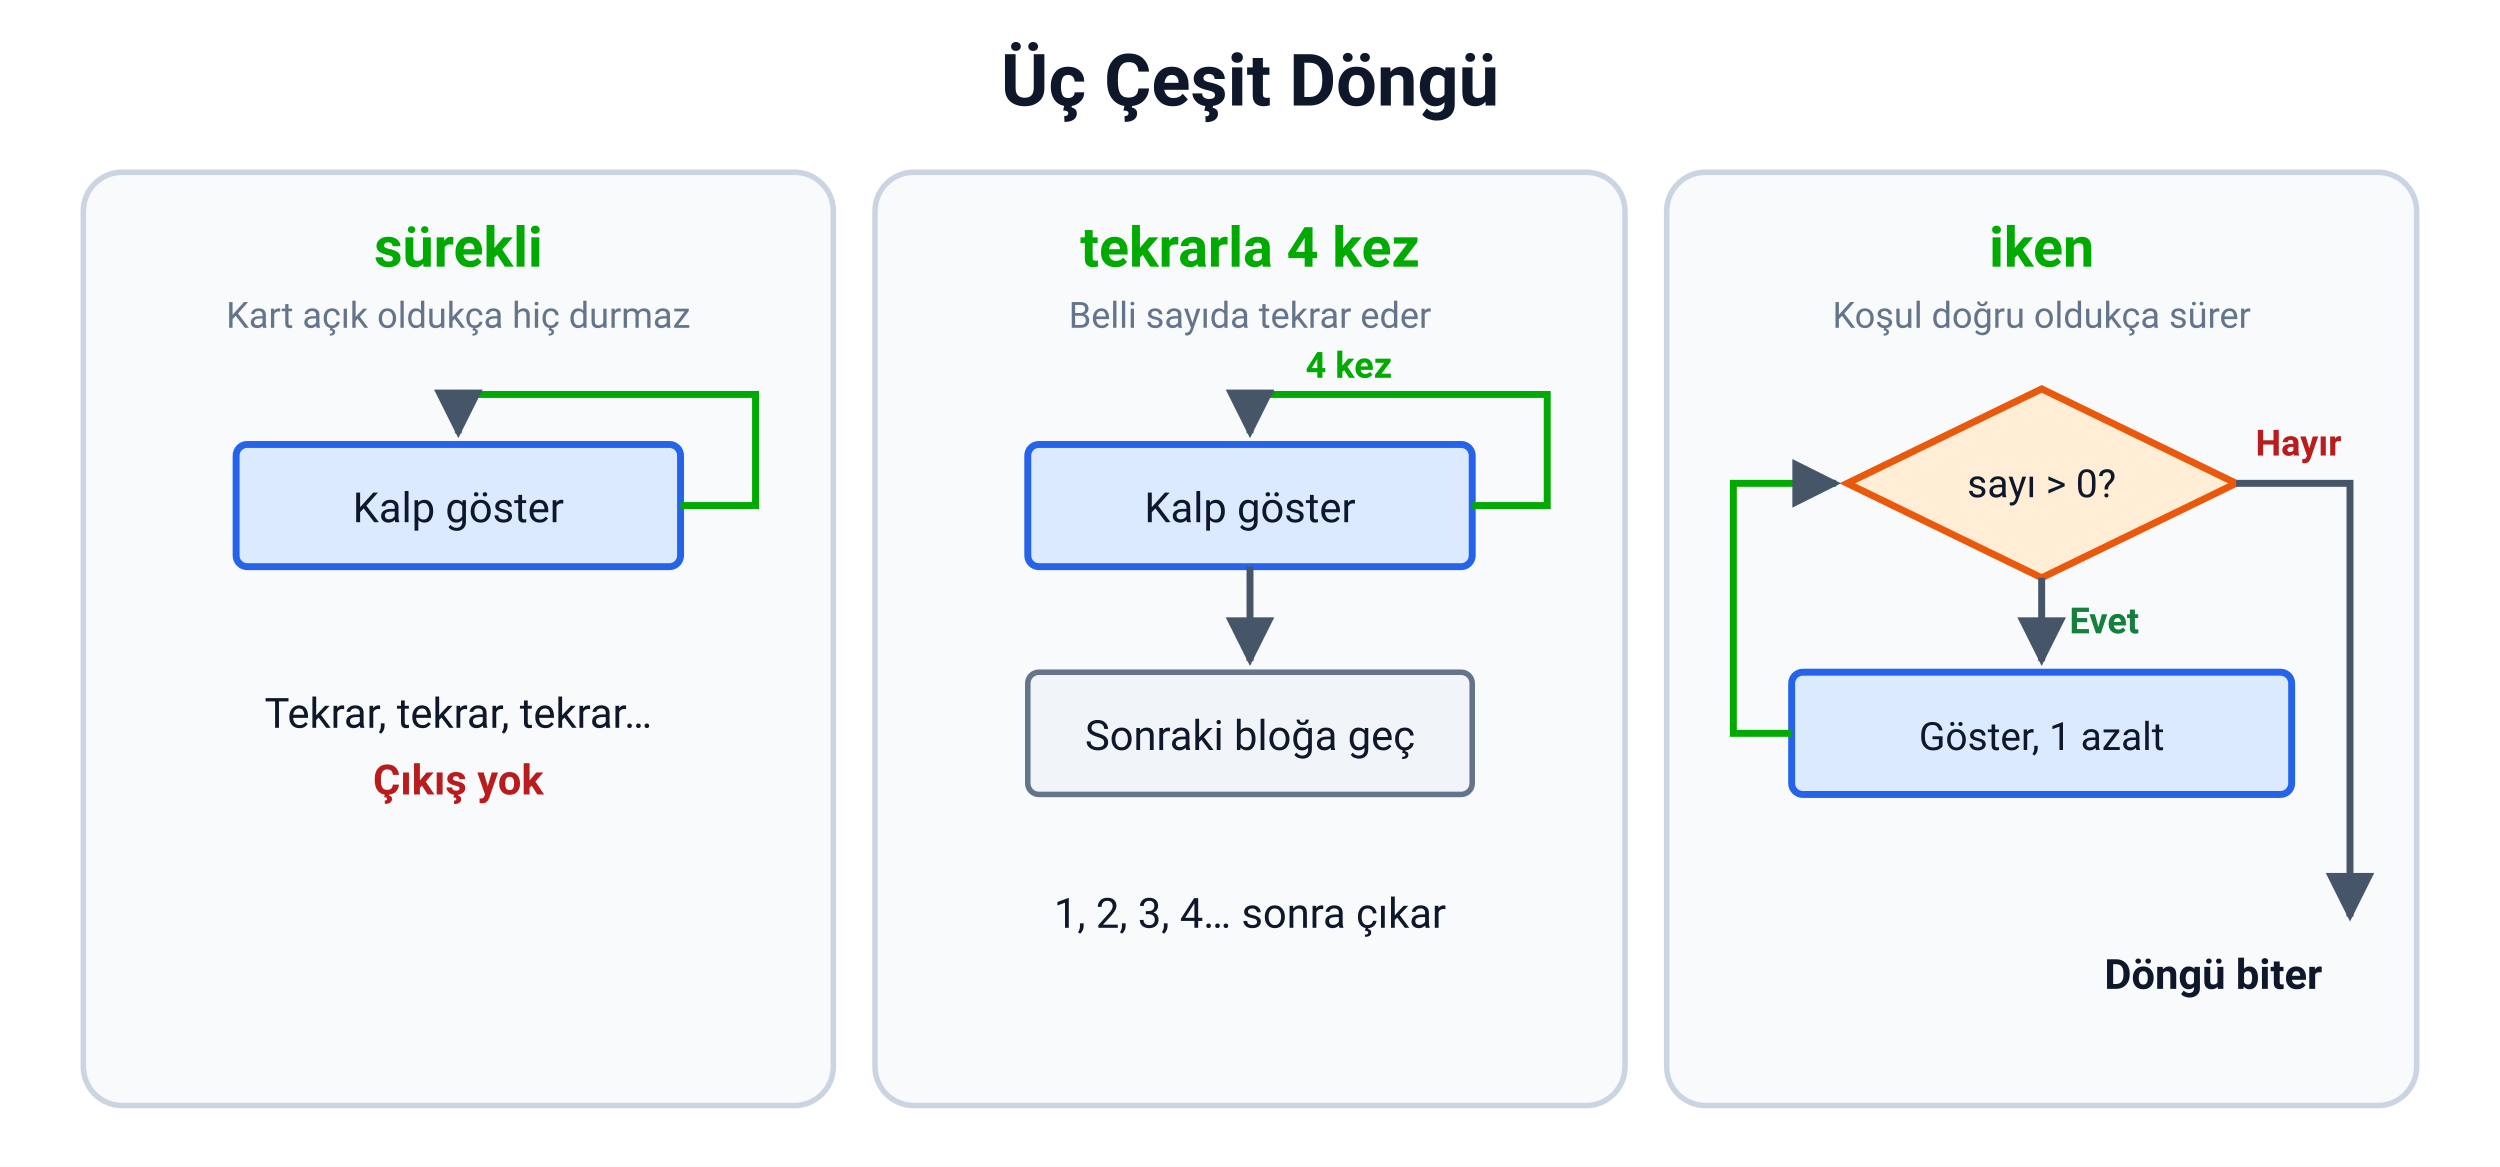
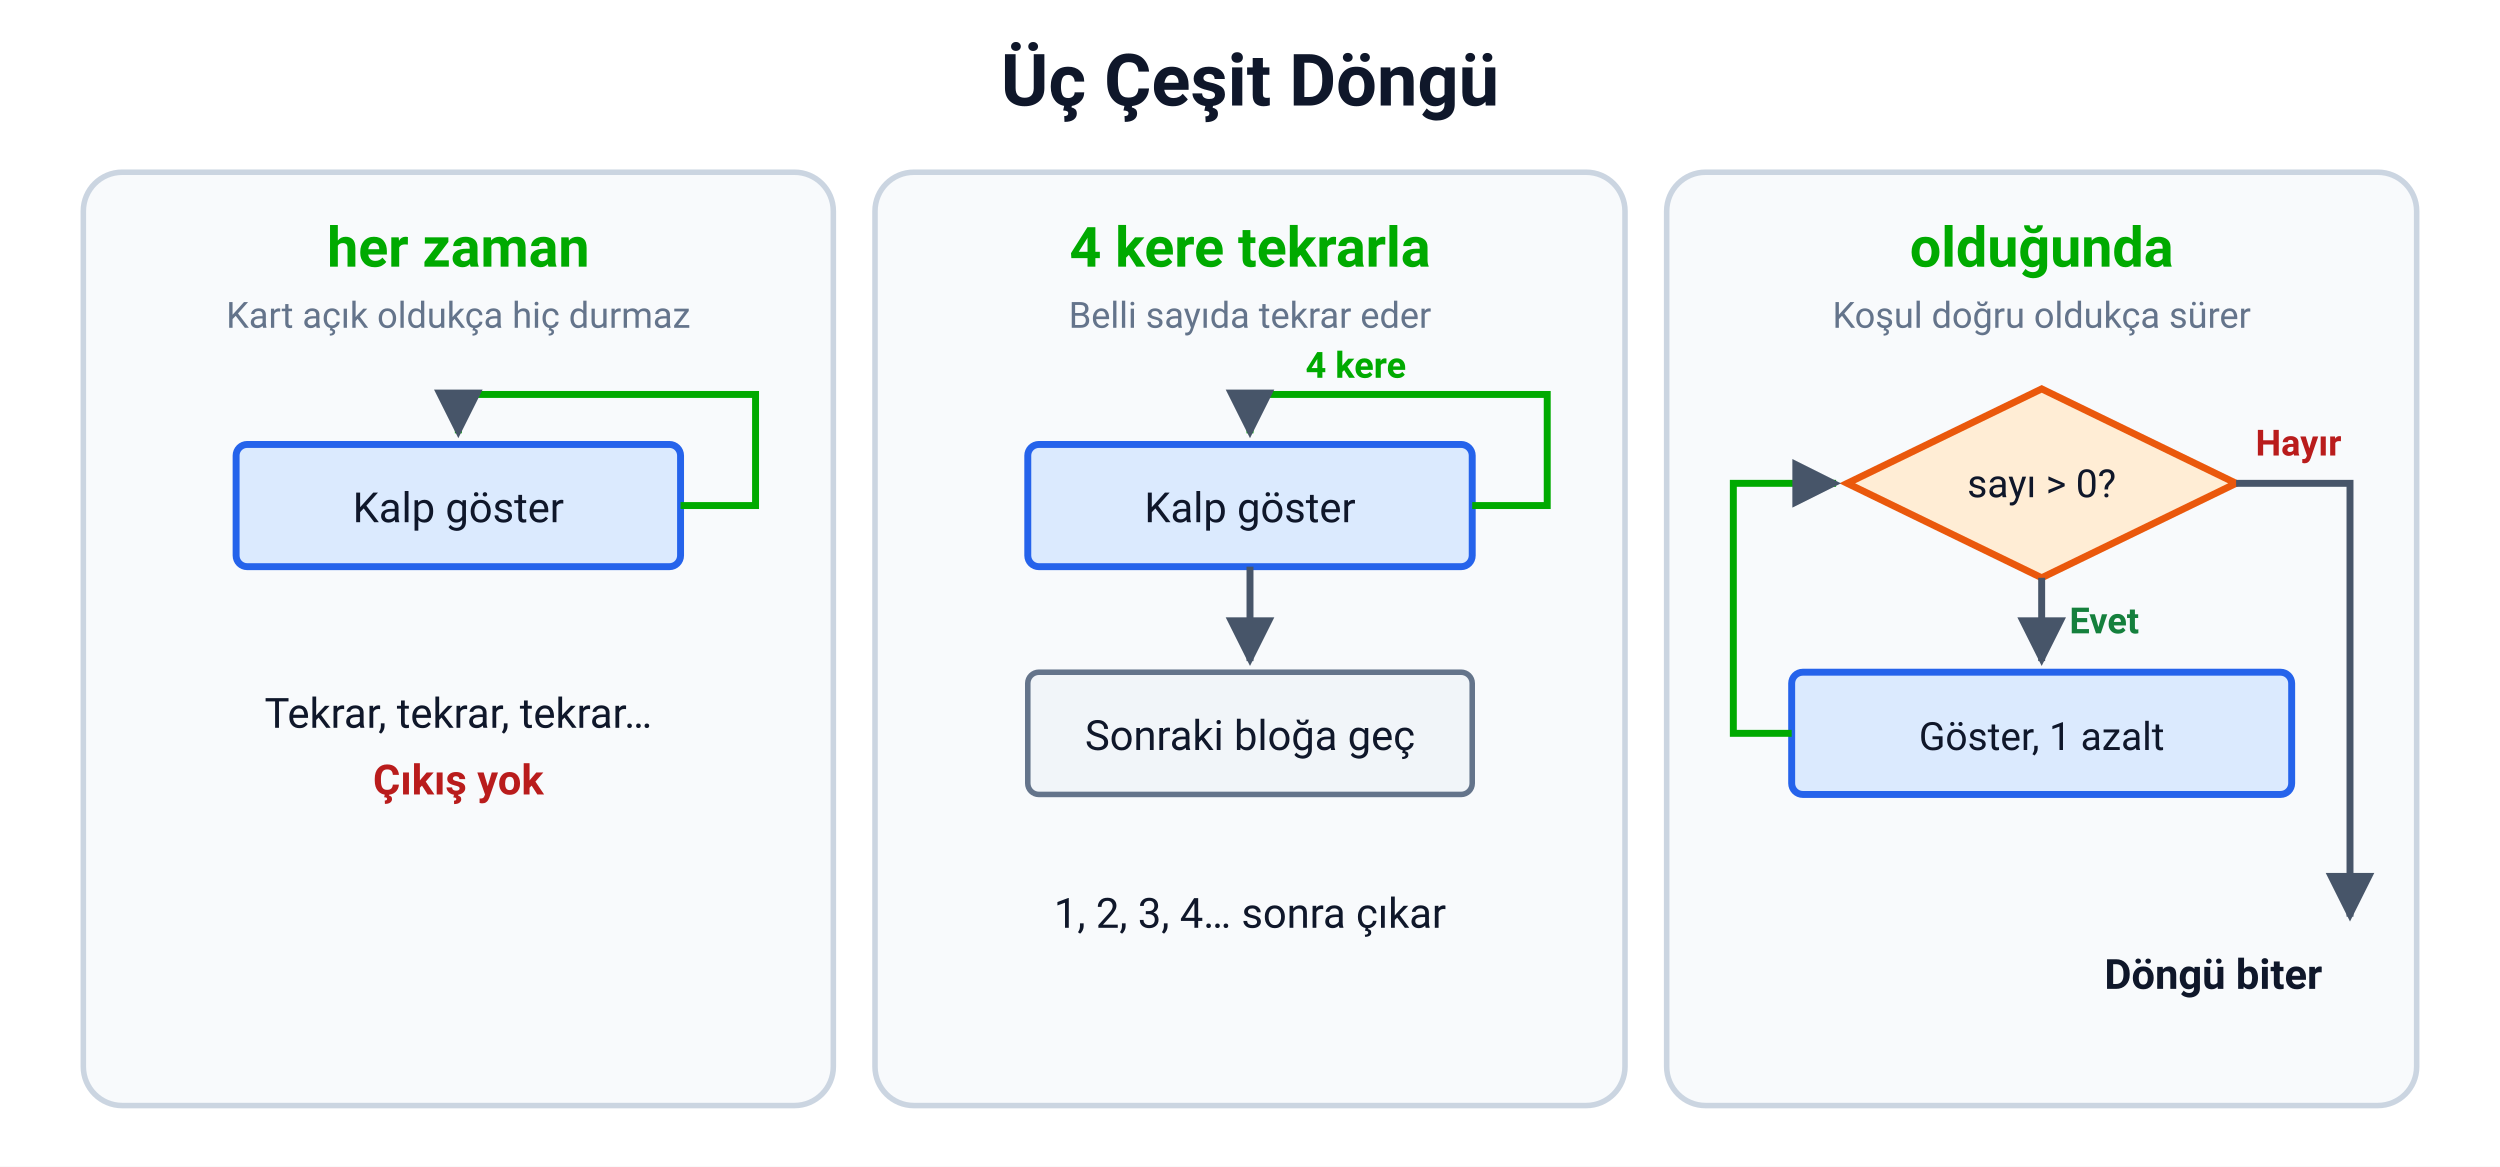
<svg xmlns="http://www.w3.org/2000/svg" viewBox="0 0 900 420" font-family="Segoe UI, Roboto, Helvetica, Arial, sans-serif">
  <defs>
    <marker id="okl" viewBox="0 0 10 10" refX="9" refY="5" markerWidth="7" markerHeight="7" orient="auto">
      <path d="M0 0L10 5L0 10z" fill="#475569" />
    </marker>
  </defs>
  <rect width="900" height="420" fill="#FFFFFF" />
  <text x="450" y="38" text-anchor="middle" font-size="26" font-weight="700" fill="#0F172A">Üç Çeşit Döngü</text>
  <g fill="#F8FAFC" stroke="#CBD5E1" stroke-width="2">
    <rect x="30" y="62" width="270" height="336" rx="14" />
    <rect x="315" y="62" width="270" height="336" rx="14" />
    <rect x="600" y="62" width="270" height="336" rx="14" />
  </g>
  <g font-size="20" font-weight="700" fill="#00AA00" text-anchor="middle">
-     <text x="165" y="96">sürekli</text>
-     <text x="450" y="96">tekrarla 4 kez</text>
-     <text x="735" y="96">iken</text>
+     <text x="165" y="96">her zaman</text>
+     <text x="450" y="96">4 kere tekrarla</text>
+     <text x="735" y="96">olduğunda</text>
  </g>
  <g font-size="13" fill="#64748B" text-anchor="middle">
    <text x="165" y="118">Kart açık oldukça hiç durmaz</text>
    <text x="450" y="118">Belli sayıda tekrar eder</text>
    <text x="735" y="118">Koşul doğru oldukça sürer</text>
  </g>
  <rect x="85" y="160" width="160" height="44" rx="4" fill="#DBEAFE" stroke="#2563EB" stroke-width="2.5" />
  <text x="165" y="188" text-anchor="middle" font-size="15" fill="#0F172A">Kalp göster</text>
  <path d="M245 182 H272 V142 H165 V156" stroke="#00AA00" stroke-width="2.5" fill="none" marker-end="url(#okl)" />
  <text x="165" y="262" text-anchor="middle" font-size="15" fill="#0F172A">Tekrar, tekrar, tekrar…</text>
  <text x="165" y="286" text-anchor="middle" font-size="15" font-weight="700" fill="#B91C1C">Çıkış yok</text>
  <rect x="370" y="160" width="160" height="44" rx="4" fill="#DBEAFE" stroke="#2563EB" stroke-width="2.5" />
  <text x="450" y="188" text-anchor="middle" font-size="15" fill="#0F172A">Kalp göster</text>
  <path d="M530 182 H557 V142 H450 V156" stroke="#00AA00" stroke-width="2.5" fill="none" marker-end="url(#okl)" />
-   <text x="470" y="136" font-size="13" font-weight="700" fill="#00AA00">4 kez</text>
+   <text x="470" y="136" font-size="13" font-weight="700" fill="#00AA00">4 kere</text>
  <line x1="450" y1="204" x2="450" y2="238" stroke="#475569" stroke-width="2.5" marker-end="url(#okl)" />
  <rect x="370" y="242" width="160" height="44" rx="4" fill="#F1F5F9" stroke="#64748B" stroke-width="2" />
  <text x="450" y="270" text-anchor="middle" font-size="15" fill="#0F172A">Sonraki bloğa geç</text>
  <text x="450" y="334" text-anchor="middle" font-size="15" fill="#0F172A">1, 2, 3, 4… sonra çıkar</text>
  <polygon points="735,140 805,174 735,208 665,174" fill="#FFEDD5" stroke="#EA580C" stroke-width="2.5" />
  <text x="735" y="179" text-anchor="middle" font-size="14" fill="#0F172A">sayı &gt; 0?</text>
  <line x1="735" y1="208" x2="735" y2="238" stroke="#475569" stroke-width="2.5" marker-end="url(#okl)" />
  <text x="745" y="228" font-size="13" font-weight="700" fill="#15803D">Evet</text>
  <rect x="645" y="242" width="180" height="44" rx="4" fill="#DBEAFE" stroke="#2563EB" stroke-width="2.5" />
  <text x="735" y="270" text-anchor="middle" font-size="14" fill="#0F172A">Göster, 1 azalt</text>
  <path d="M645 264 H624 V174 H661" stroke="#00AA00" stroke-width="2.5" fill="none" marker-end="url(#okl)" />
  <path d="M805 174 H846 V330" stroke="#475569" stroke-width="2.5" fill="none" marker-end="url(#okl)" />
  <text x="812" y="164" font-size="13" font-weight="700" fill="#B91C1C">Hayır</text>
  <text x="836" y="356" text-anchor="end" font-size="15" font-weight="700" fill="#0F172A">Döngü biter</text>
</svg>
